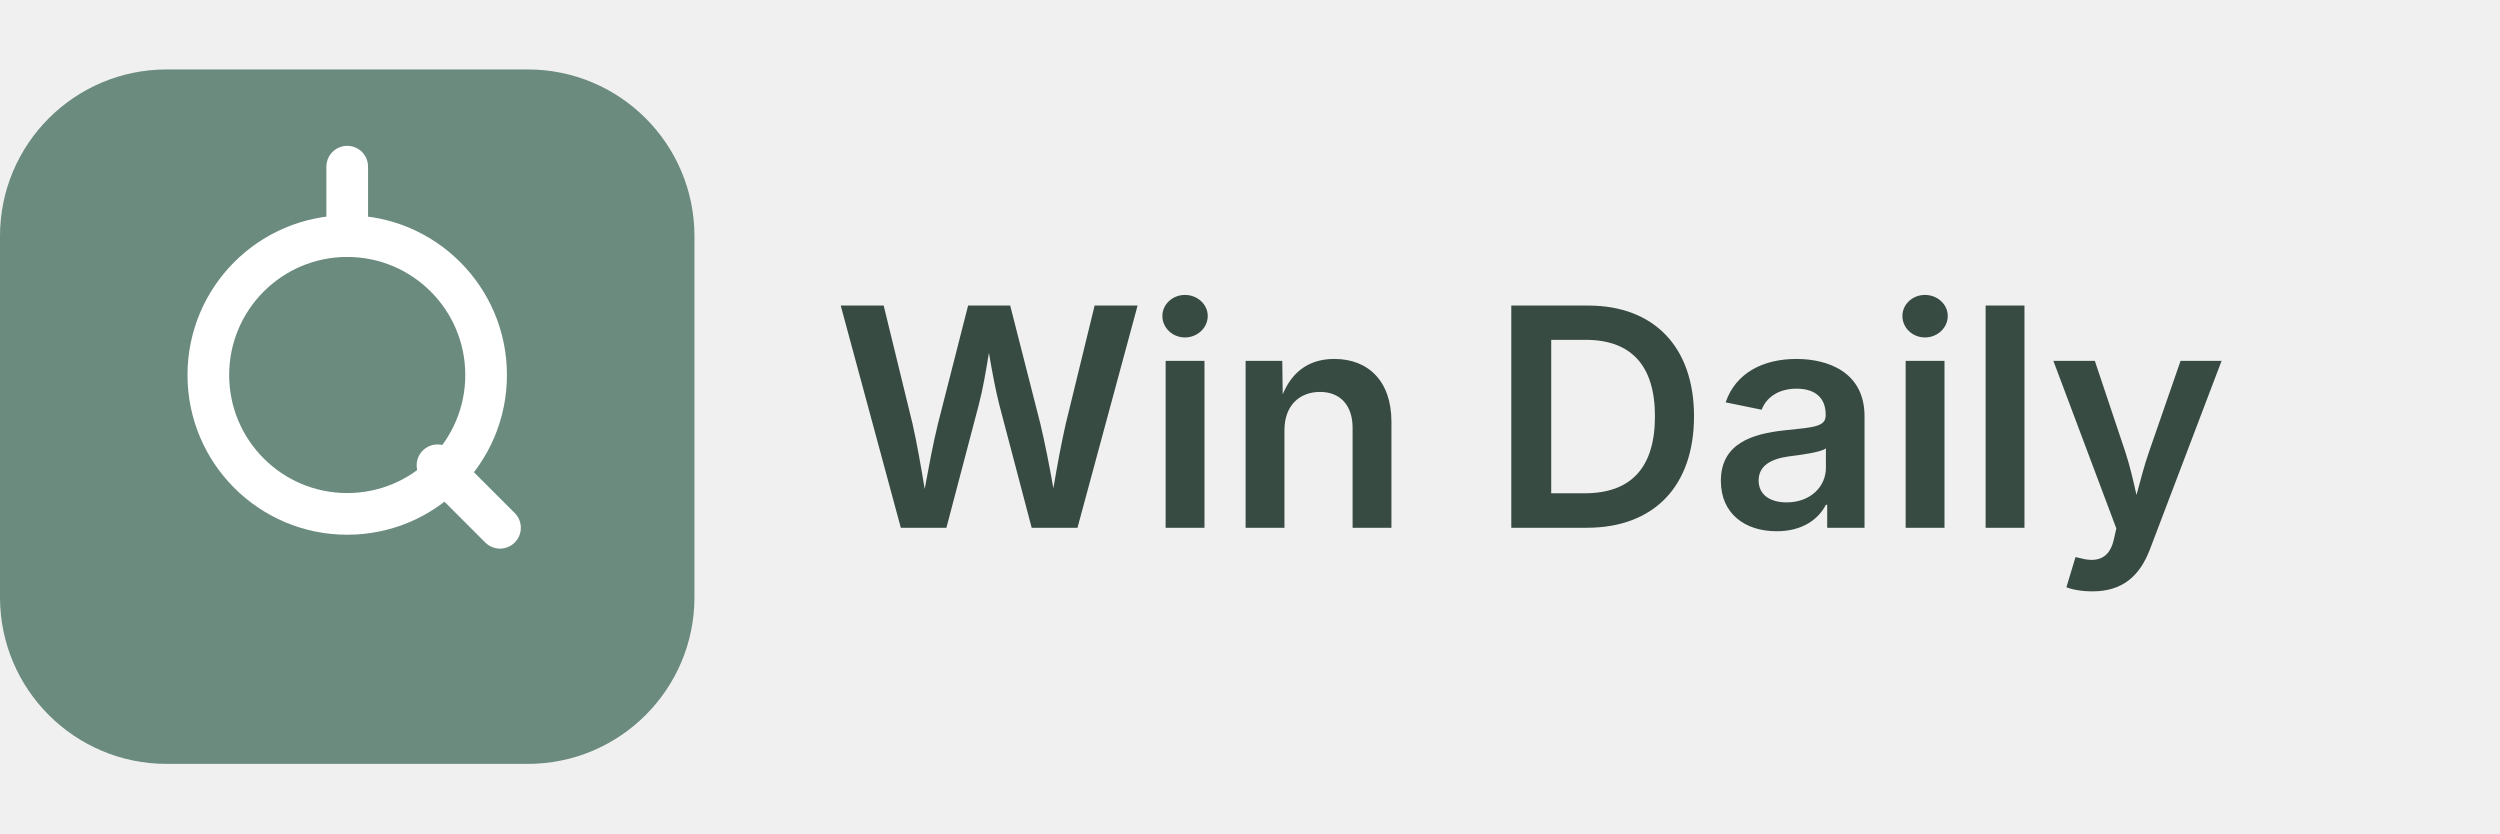
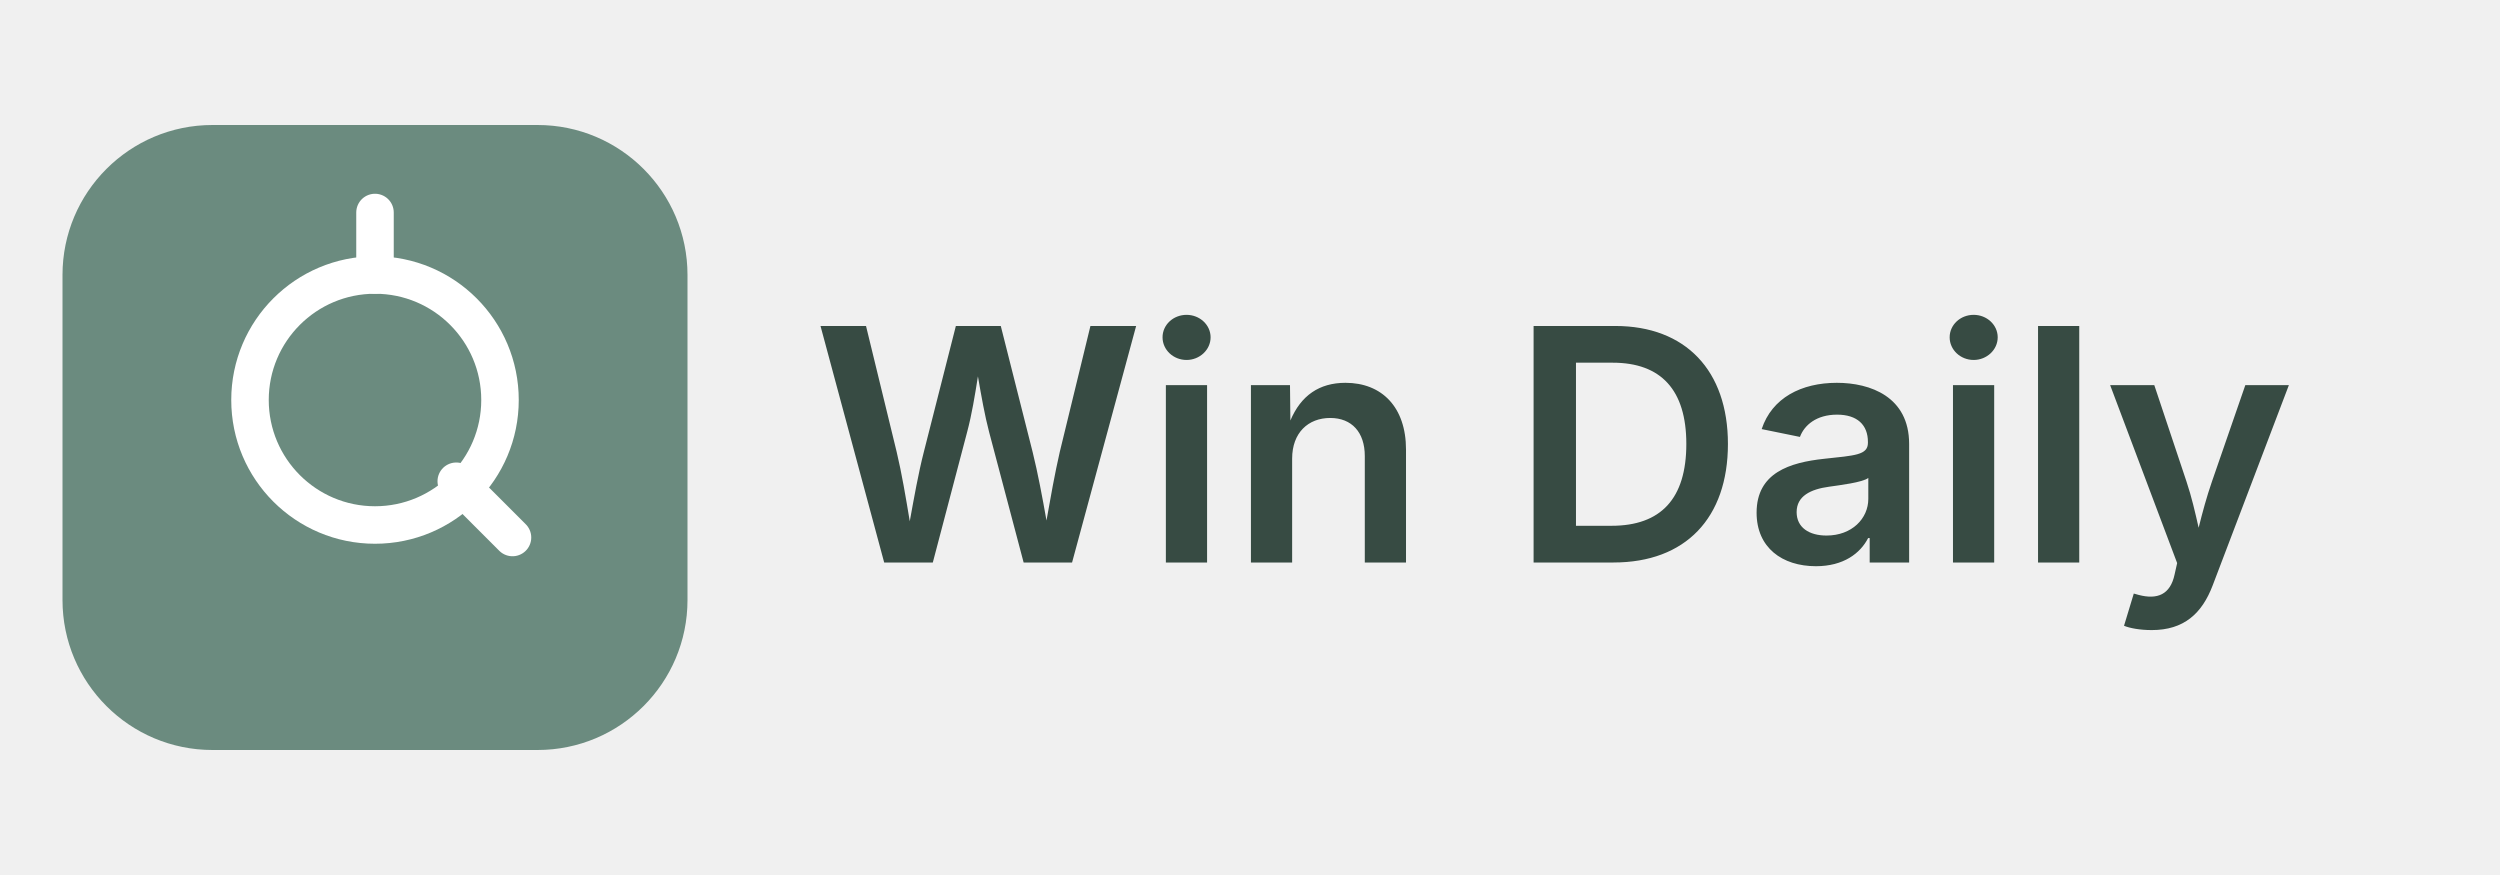
- <svg xmlns="http://www.w3.org/2000/svg" width="180" height="60" viewBox="0 0 180 60">
-   <g transform="translate(0, 5)">
+ <svg xmlns="http://www.w3.org/2000/svg" width="200" height="70" viewBox="0 0 200 70">
+   <g transform="translate(5, 10)">
    <rect x="0" y="0" width="50" height="50" rx="12" fill="#6B8B7F" />
    <circle cx="25" cy="22" r="10" fill="none" stroke="#FFFFFF" stroke-width="3" />
    <line x1="25" y1="12" x2="25" y2="7" stroke="#FFFFFF" stroke-width="3" stroke-linecap="round" />
    <line x1="31.5" y1="28.5" x2="36" y2="33" stroke="#FFFFFF" stroke-width="3" stroke-linecap="round" />
  </g>
-   <text x="60" y="38" font-family="Inter, -apple-system, system-ui, sans-serif" font-size="22" font-weight="600" fill="#374B43">
+   <text x="65" y="45" font-family="Inter, -apple-system, system-ui, sans-serif" font-size="26" font-weight="600" fill="#374B43">
    Win Daily
  </text>
</svg>
